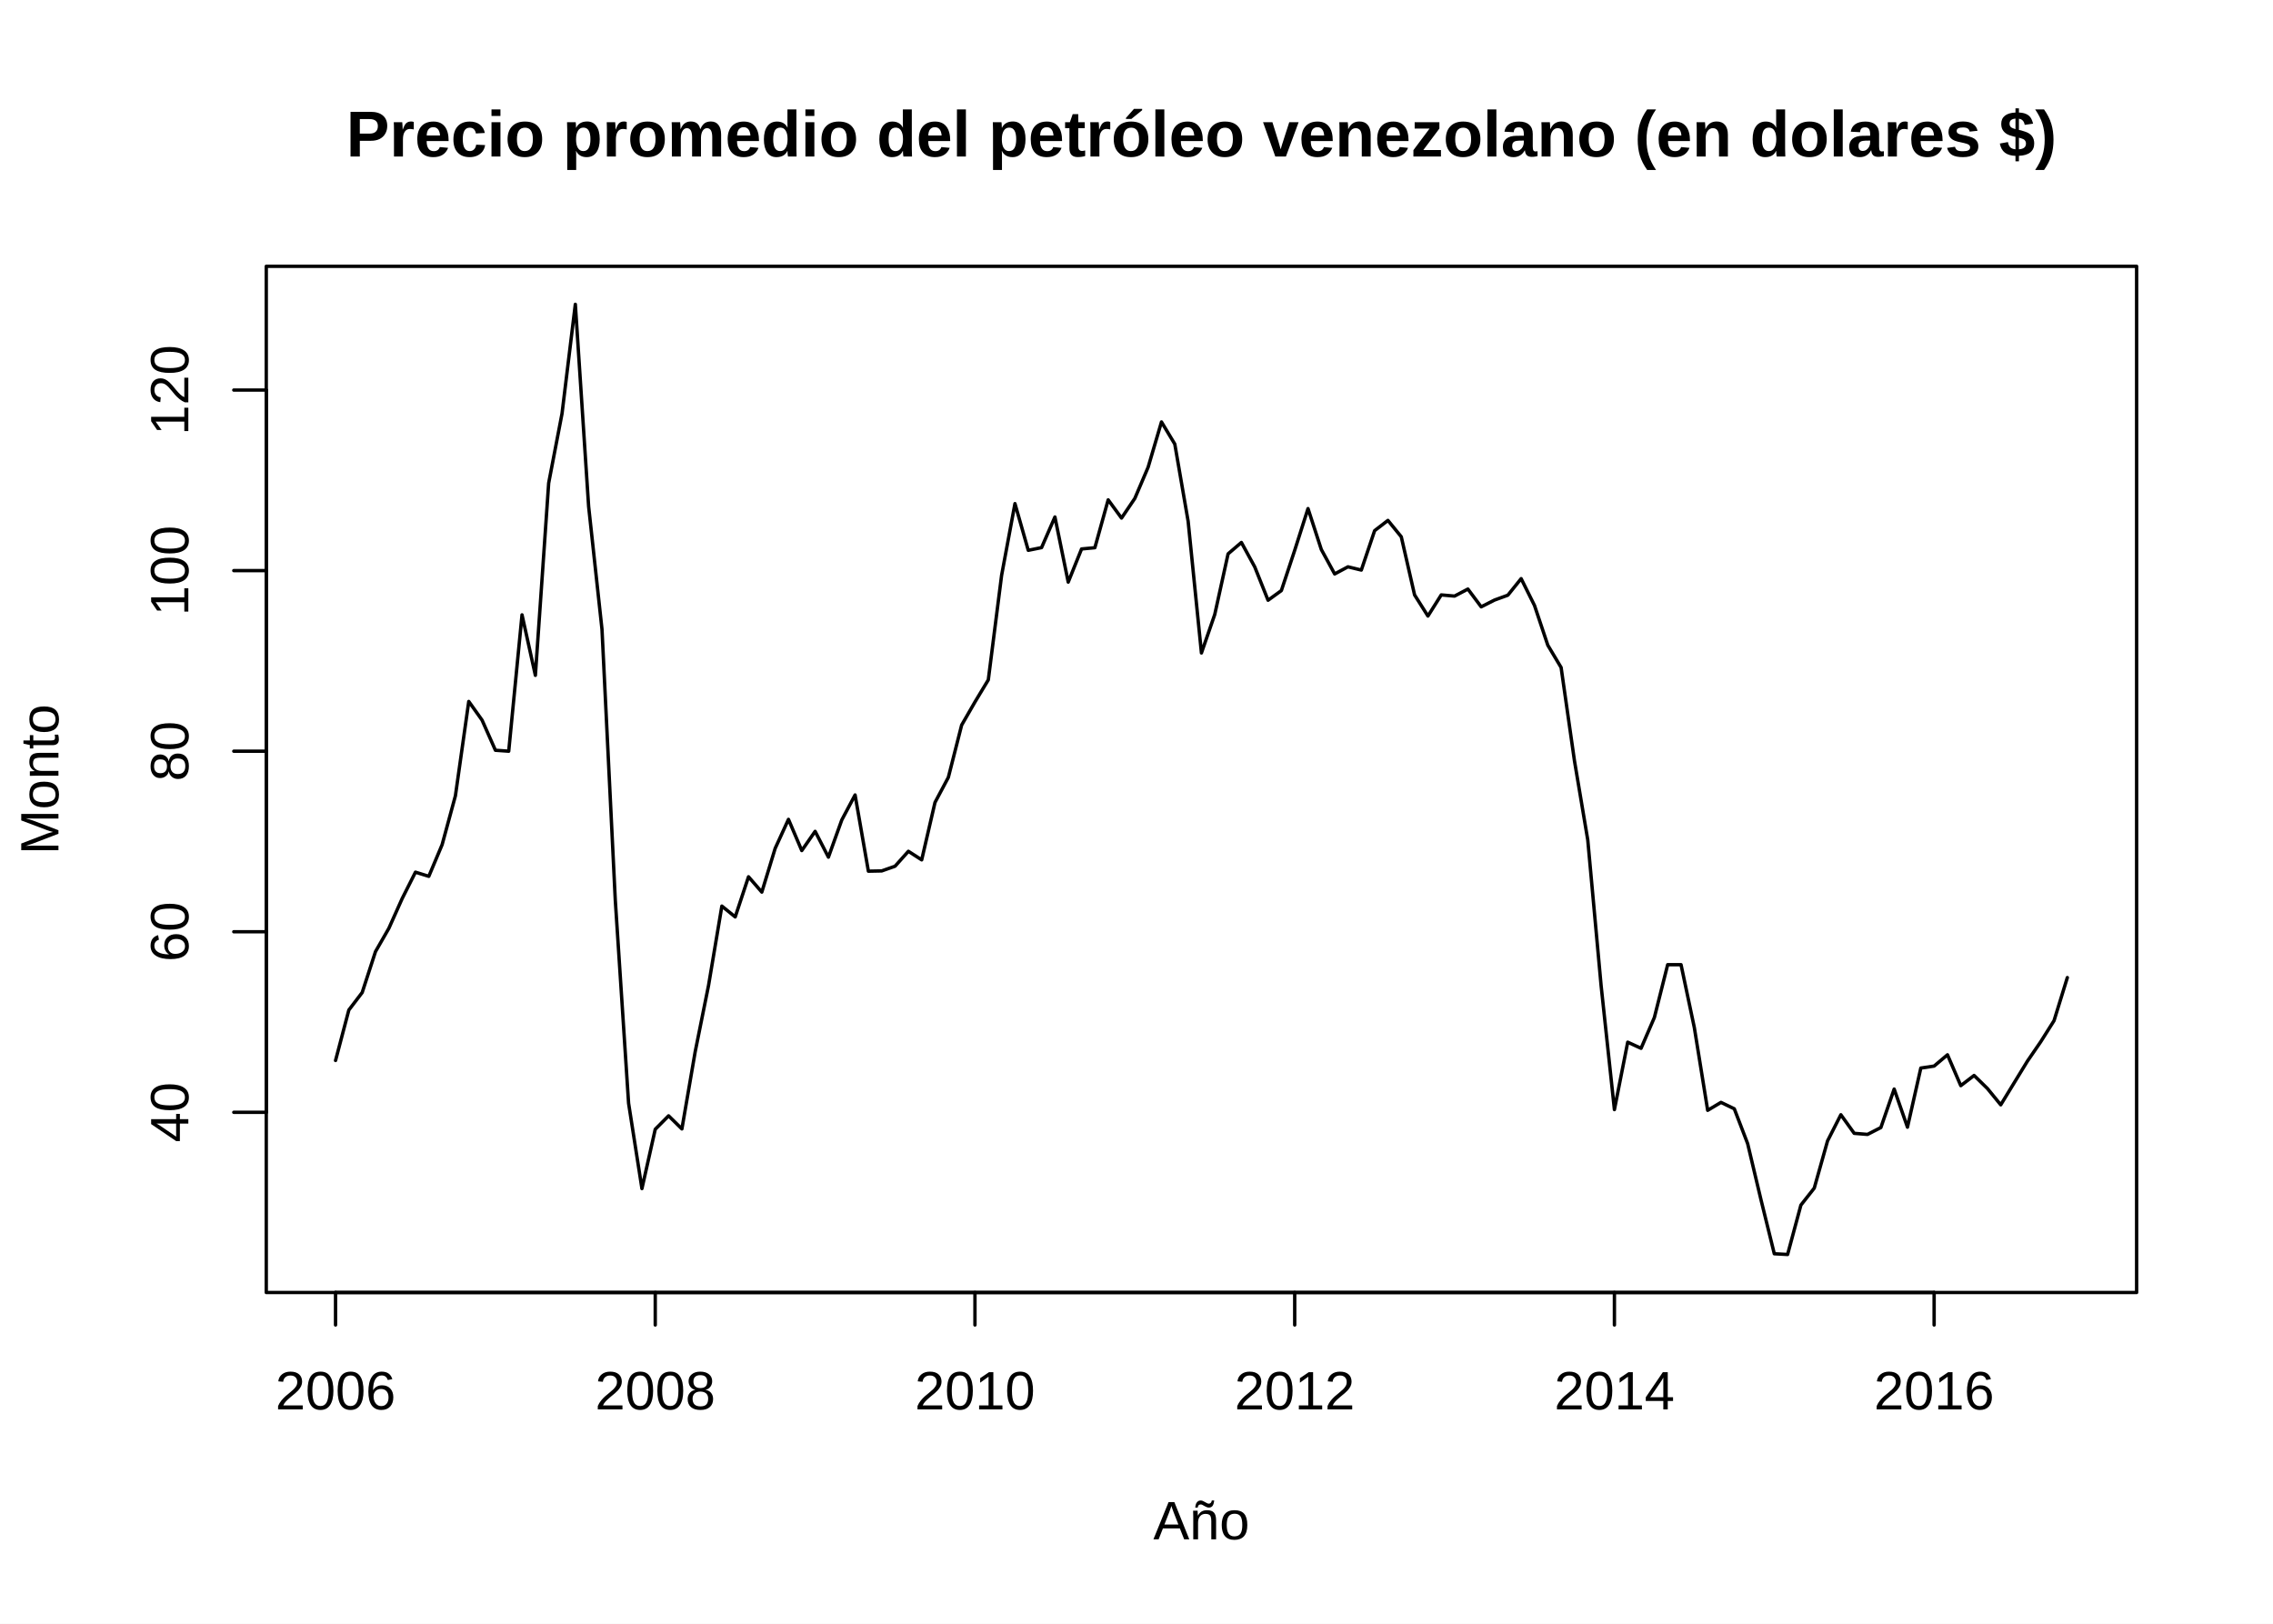
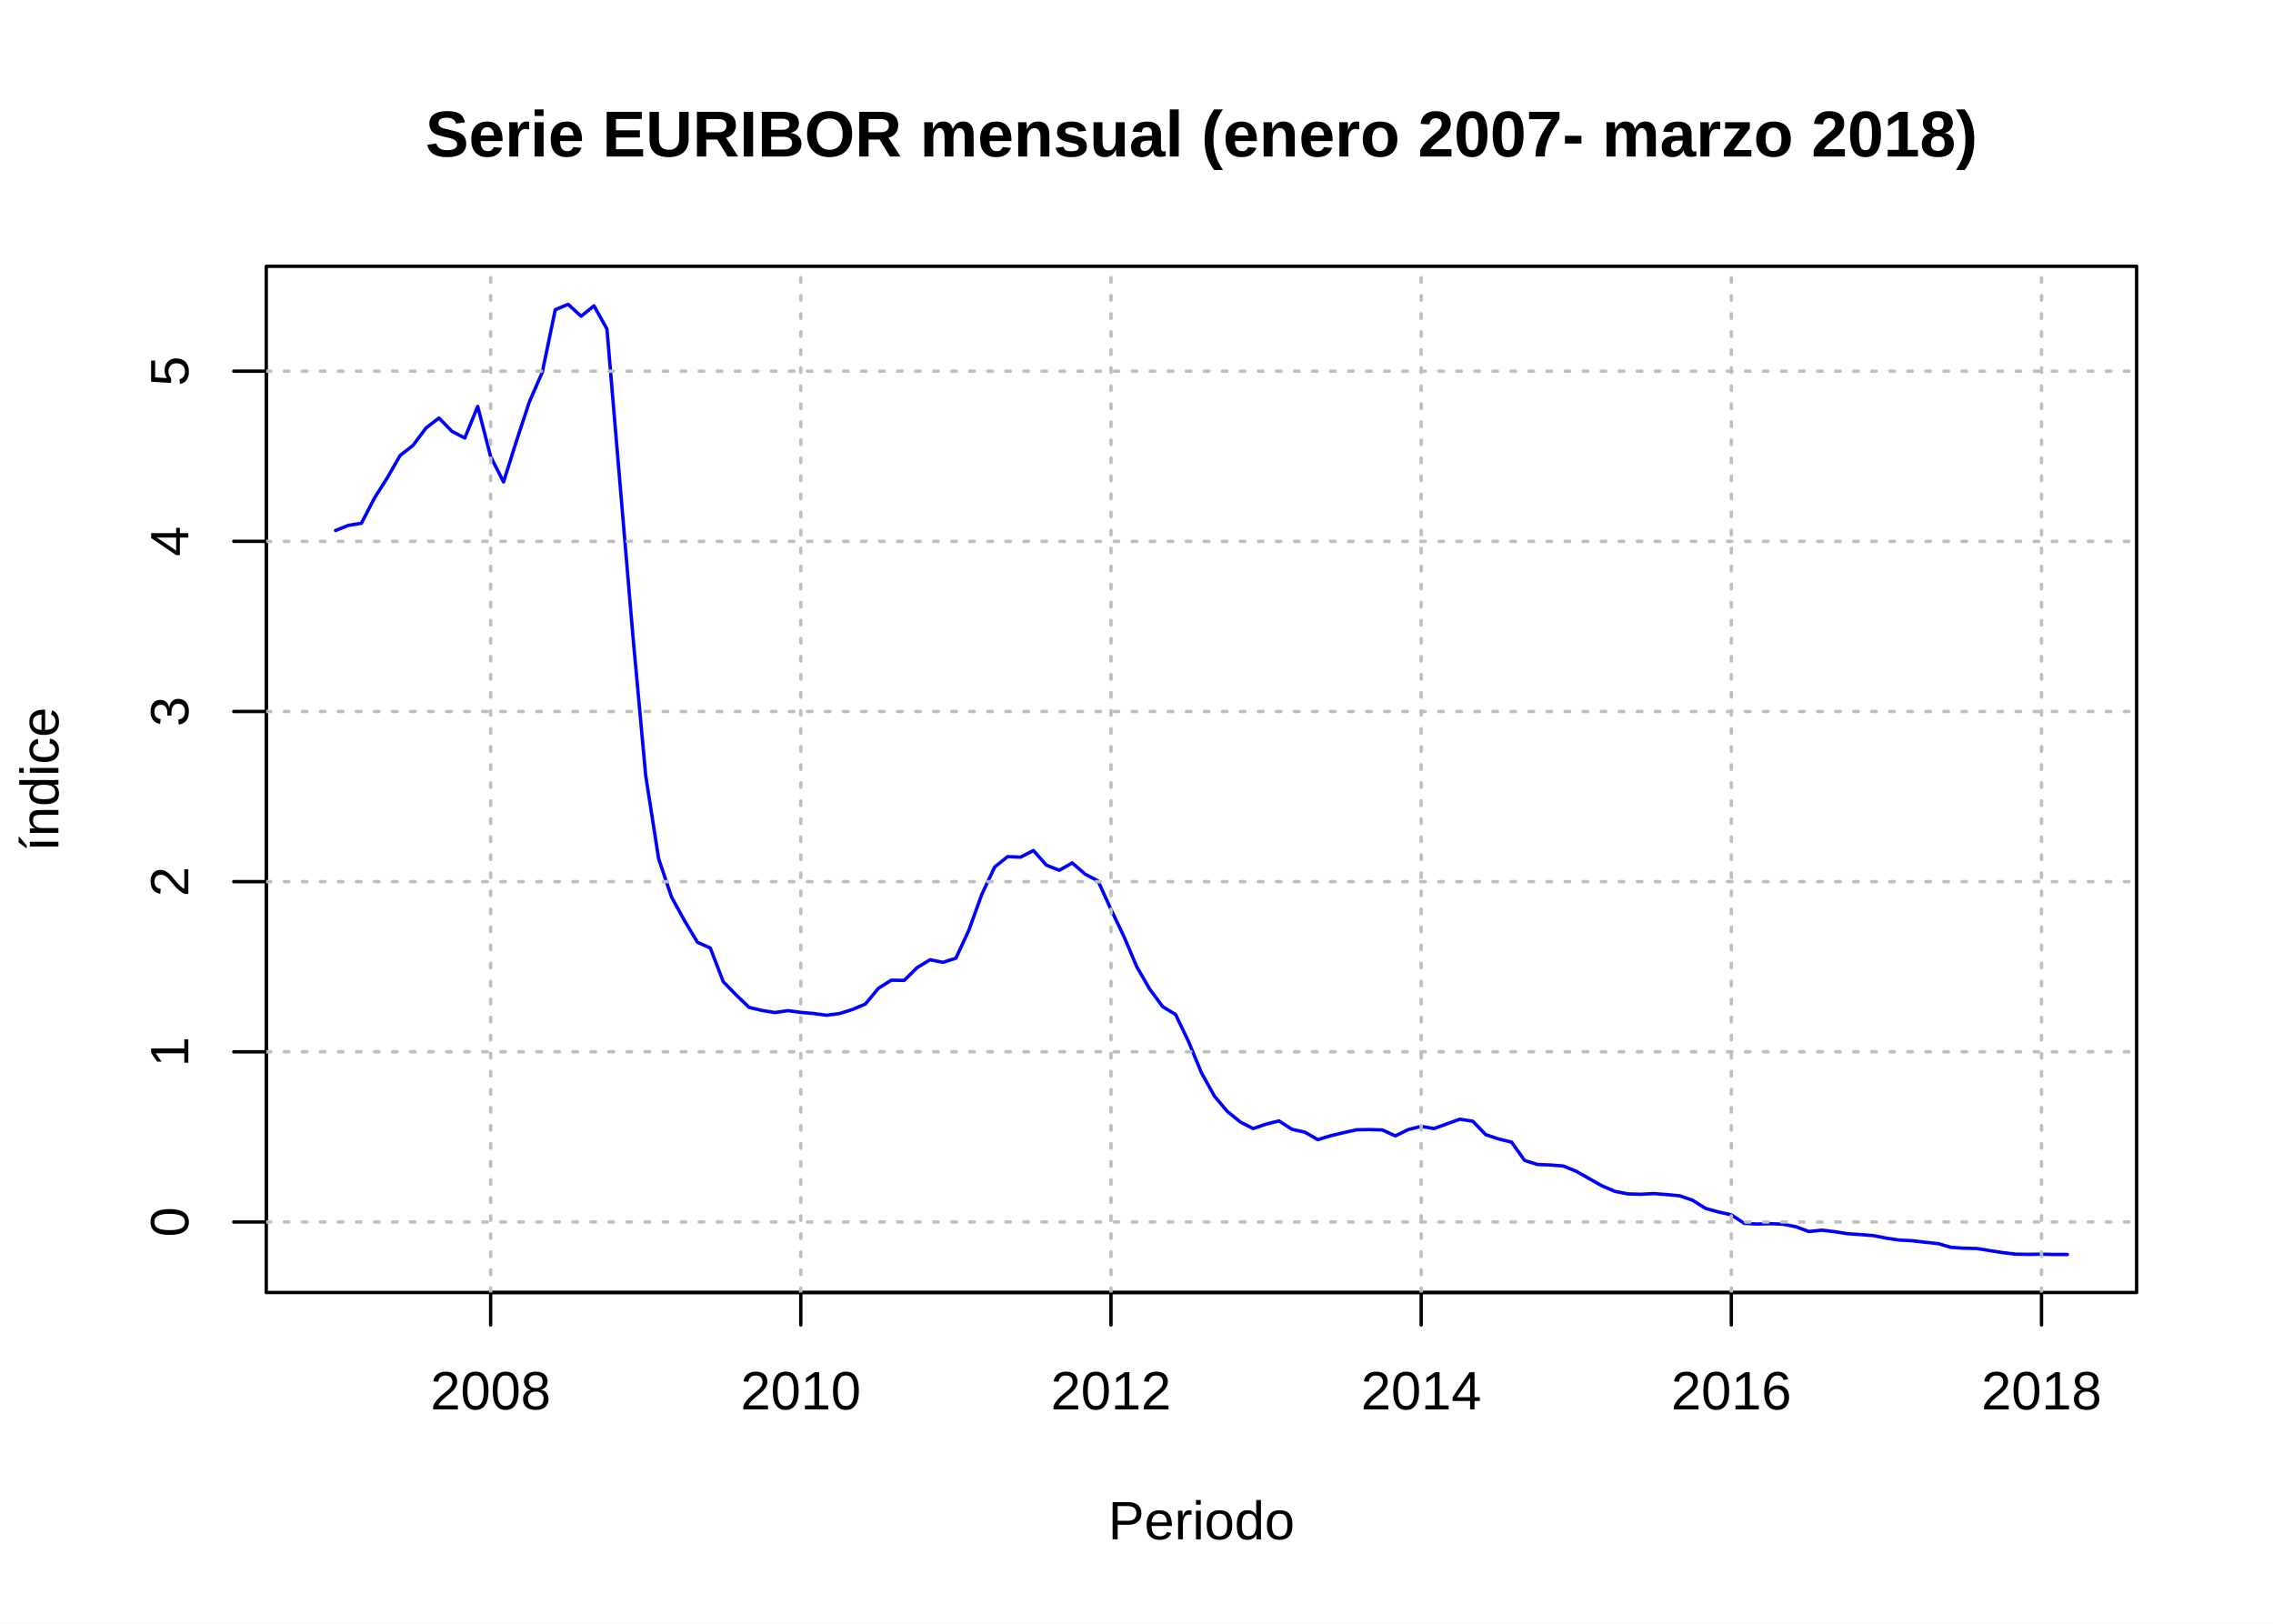
<svg xmlns="http://www.w3.org/2000/svg" class="svglite" width="504.00pt" height="360.00pt" viewBox="0 0 504.00 360.00">
  <defs>
    <style type="text/css">
    .svglite line, .svglite polyline, .svglite polygon, .svglite path, .svglite rect, .svglite circle {
      fill: none;
      stroke: #000000;
      stroke-linecap: round;
      stroke-linejoin: round;
      stroke-miterlimit: 10.00;
    }
    .svglite text {
      white-space: pre;
    }
  </style>
  </defs>
  <rect width="100%" height="100%" style="stroke: none; fill: #FFFFFF;" />
  <defs>
    <clipPath id="cpMC4wMHw1MDQuMDB8MC4wMHwzNjAuMDA=">
      <rect x="0.00" y="0.00" width="504.00" height="360.00" />
    </clipPath>
  </defs>
  <g clip-path="url(#cpMC4wMHw1MDQuMDB8MC4wMHwzNjAuMDA=)">
</g>
  <defs>
    <clipPath id="cpNTkuMDR8NDczLjc2fDU5LjA0fDI4Ni41Ng==">
      <rect x="59.04" y="59.04" width="414.72" height="227.52" />
    </clipPath>
  </defs>
  <g clip-path="url(#cpNTkuMDR8NDczLjc2fDU5LjA0fDI4Ni41Ng==)">
-     <polyline points="74.40,235.12 77.35,223.93 80.31,220.05 83.26,210.98 86.22,205.82 89.17,199.23 92.12,193.37 95.08,194.29 98.03,187.28 100.98,176.43 103.94,155.52 106.89,159.66 109.85,166.34 112.80,166.55 115.75,136.32 118.71,149.73 121.66,107.10 124.62,91.69 127.57,67.47 130.52,112.30 133.48,139.52 136.43,199.57 139.38,244.61 142.34,263.52 145.29,250.37 148.25,247.39 151.20,250.29 154.15,233.16 157.11,218.47 160.06,200.89 163.02,203.29 165.97,194.39 168.92,197.79 171.88,188.10 174.83,181.66 177.78,188.58 180.74,184.32 183.69,190.04 186.65,181.80 189.60,176.25 192.55,193.15 195.51,193.09 198.46,192.05 201.42,188.74 204.37,190.64 207.32,177.91 210.28,172.35 213.23,160.76 216.18,155.64 219.14,150.73 222.09,127.55 225.05,111.66 228.00,122.01 230.95,121.41 233.91,114.62 236.86,129.06 239.82,121.71 242.77,121.43 245.72,110.82 248.68,114.86 251.63,110.50 254.58,103.58 257.54,93.55 260.49,98.45 263.45,115.58 266.40,144.77 269.35,136.24 272.31,122.79 275.26,120.27 278.22,125.69 281.17,133.08 284.12,130.94 287.08,122.01 290.03,112.76 292.98,121.83 295.94,127.25 298.89,125.67 301.85,126.39 304.80,117.65 307.75,115.38 310.71,119.01 313.66,131.90 316.62,136.58 319.57,131.90 322.52,132.16 325.48,130.60 328.43,134.54 331.38,133.04 334.34,131.96 337.29,128.29 340.25,134.24 343.20,143.05 346.15,147.99 349.11,168.67 352.06,186.22 355.02,218.53 357.97,246.01 360.92,231.06 363.88,232.42 366.83,225.59 369.78,213.88 372.74,213.88 375.69,227.83 378.65,246.17 381.60,244.41 384.55,245.83 387.51,253.55 390.46,265.96 393.42,277.97 396.37,278.13 399.32,267.18 402.28,263.42 405.23,252.95 408.18,247.15 411.14,251.27 414.09,251.51 417.05,249.99 420.00,241.46 422.95,249.91 425.91,236.80 428.86,236.36 431.82,233.86 434.77,240.70 437.72,238.44 440.68,241.34 443.63,244.95 446.58,240.12 449.54,235.28 452.49,230.98 455.45,226.29 458.40,216.74 " style="stroke-width: 0.75;" />
+     <polyline points="74.40,117.61 77.27,116.47 80.13,116.02 83.00,110.48 85.86,105.95 88.73,100.97 91.59,98.74 94.46,94.89 97.33,92.67 100.19,95.61 103.06,97.12 105.92,90.10 108.79,101.23 111.65,106.85 114.52,97.76 117.39,89.08 120.25,82.52 123.12,68.67 125.98,67.47 128.85,70.11 131.71,67.81 134.58,72.94 137.44,106.82 140.31,140.69 143.18,172.01 146.04,190.38 148.91,198.91 151.77,204.11 154.64,208.90 157.50,210.19 160.37,217.66 163.24,220.60 166.10,223.35 168.97,224.03 171.83,224.49 174.70,224.07 177.56,224.45 180.43,224.71 183.30,225.09 186.16,224.71 189.03,223.81 191.89,222.60 194.76,219.13 197.62,217.32 200.49,217.36 203.36,214.53 206.22,212.79 209.09,213.36 211.95,212.45 214.82,206.26 217.68,198.34 220.55,192.23 223.41,189.93 226.28,190.04 229.15,188.57 232.01,191.81 234.88,192.95 237.74,191.32 240.61,193.81 243.47,195.32 246.34,201.62 249.21,207.62 252.07,214.37 254.94,219.32 257.80,223.17 260.67,224.94 263.53,230.90 266.40,237.84 269.27,243.01 272.13,246.41 275.00,248.74 277.86,250.22 280.73,249.23 283.59,248.52 286.46,250.37 289.33,251.01 292.19,252.67 295.06,251.80 297.92,251.12 300.79,250.48 303.65,250.44 306.52,250.52 309.39,251.84 312.25,250.44 315.12,249.73 317.98,250.22 320.85,249.16 323.71,248.14 326.58,248.59 329.44,251.57 332.31,252.52 335.18,253.23 338.04,257.27 340.91,258.18 343.77,258.29 346.64,258.52 349.50,259.68 352.37,261.31 355.24,262.93 358.10,264.14 360.97,264.70 363.83,264.78 366.70,264.63 369.56,264.85 372.43,265.12 375.30,266.10 378.16,267.91 381.03,268.70 383.89,269.34 386.76,271.23 389.62,271.38 392.49,271.30 395.36,271.42 398.22,271.98 401.09,273.04 403.95,272.74 406.82,273.08 409.68,273.53 412.55,273.72 415.41,273.95 418.28,274.51 421.15,274.93 424.01,275.08 426.88,275.42 429.74,275.72 432.61,276.55 435.47,276.74 438.34,276.81 441.21,277.27 444.07,277.72 446.94,278.06 449.80,278.10 452.67,278.06 455.53,278.13 458.40,278.13 " style="stroke-width: 0.75; stroke: #0000FF;" />
  </g>
  <g clip-path="url(#cpMC4wMHw1MDQuMDB8MC4wMHwzNjAuMDA=)">
-     <text x="266.40" y="34.70" text-anchor="middle" style="font-size: 14.40px; font-weight: bold; font-family: &quot;Arial&quot;;" textLength="379.08px" lengthAdjust="spacingAndGlyphs">Precio promedio del petróleo venezolano (en dolares $)</text>
-     <text x="266.40" y="341.28" text-anchor="middle" style="font-size: 12.00px; font-family: &quot;Arial&quot;;" textLength="21.36px" lengthAdjust="spacingAndGlyphs">Año</text>
-     <text transform="translate(12.96,172.80) rotate(-90)" text-anchor="middle" style="font-size: 12.00px; font-family: &quot;Arial&quot;;" textLength="33.35px" lengthAdjust="spacingAndGlyphs">Monto</text>
-     <line x1="74.40" y1="286.56" x2="428.86" y2="286.56" style="stroke-width: 0.75;" />
-     <line x1="74.40" y1="286.56" x2="74.40" y2="293.76" style="stroke-width: 0.75;" />
-     <line x1="145.29" y1="286.56" x2="145.29" y2="293.76" style="stroke-width: 0.75;" />
-     <line x1="216.18" y1="286.56" x2="216.18" y2="293.76" style="stroke-width: 0.75;" />
-     <line x1="287.08" y1="286.56" x2="287.08" y2="293.76" style="stroke-width: 0.75;" />
-     <line x1="357.97" y1="286.56" x2="357.97" y2="293.76" style="stroke-width: 0.75;" />
-     <line x1="428.86" y1="286.56" x2="428.86" y2="293.76" style="stroke-width: 0.75;" />
-     <text x="74.40" y="312.48" text-anchor="middle" style="font-size: 12.00px; font-family: &quot;Arial&quot;;" textLength="26.70px" lengthAdjust="spacingAndGlyphs">2006</text>
-     <text x="145.29" y="312.48" text-anchor="middle" style="font-size: 12.00px; font-family: &quot;Arial&quot;;" textLength="26.70px" lengthAdjust="spacingAndGlyphs">2008</text>
-     <text x="216.18" y="312.48" text-anchor="middle" style="font-size: 12.00px; font-family: &quot;Arial&quot;;" textLength="26.70px" lengthAdjust="spacingAndGlyphs">2010</text>
-     <text x="287.08" y="312.48" text-anchor="middle" style="font-size: 12.00px; font-family: &quot;Arial&quot;;" textLength="26.70px" lengthAdjust="spacingAndGlyphs">2012</text>
-     <text x="357.97" y="312.48" text-anchor="middle" style="font-size: 12.00px; font-family: &quot;Arial&quot;;" textLength="26.70px" lengthAdjust="spacingAndGlyphs">2014</text>
-     <text x="428.86" y="312.48" text-anchor="middle" style="font-size: 12.00px; font-family: &quot;Arial&quot;;" textLength="26.70px" lengthAdjust="spacingAndGlyphs">2016</text>
-     <line x1="59.04" y1="246.61" x2="59.04" y2="86.48" style="stroke-width: 0.75;" />
-     <line x1="59.04" y1="246.61" x2="51.84" y2="246.61" style="stroke-width: 0.75;" />
-     <line x1="59.04" y1="206.58" x2="51.84" y2="206.58" style="stroke-width: 0.75;" />
-     <line x1="59.04" y1="166.55" x2="51.84" y2="166.55" style="stroke-width: 0.75;" />
-     <line x1="59.04" y1="126.51" x2="51.84" y2="126.51" style="stroke-width: 0.75;" />
-     <line x1="59.04" y1="86.48" x2="51.84" y2="86.48" style="stroke-width: 0.75;" />
-     <text transform="translate(41.76,246.61) rotate(-90)" text-anchor="middle" style="font-size: 12.00px; font-family: &quot;Arial&quot;;" textLength="13.35px" lengthAdjust="spacingAndGlyphs">40</text>
-     <text transform="translate(41.76,206.58) rotate(-90)" text-anchor="middle" style="font-size: 12.00px; font-family: &quot;Arial&quot;;" textLength="13.35px" lengthAdjust="spacingAndGlyphs">60</text>
-     <text transform="translate(41.76,166.55) rotate(-90)" text-anchor="middle" style="font-size: 12.00px; font-family: &quot;Arial&quot;;" textLength="13.35px" lengthAdjust="spacingAndGlyphs">80</text>
-     <text transform="translate(41.76,126.51) rotate(-90)" text-anchor="middle" style="font-size: 12.00px; font-family: &quot;Arial&quot;;" textLength="20.02px" lengthAdjust="spacingAndGlyphs">100</text>
-     <text transform="translate(41.76,86.48) rotate(-90)" text-anchor="middle" style="font-size: 12.00px; font-family: &quot;Arial&quot;;" textLength="20.02px" lengthAdjust="spacingAndGlyphs">120</text>
+     <text x="266.40" y="34.70" text-anchor="middle" style="font-size: 14.40px; font-weight: bold; font-family: &quot;Arial&quot;;" textLength="343.94px" lengthAdjust="spacingAndGlyphs">Serie EURIBOR mensual (enero 2007- marzo 2018)</text>
+     <text x="266.40" y="341.28" text-anchor="middle" style="font-size: 12.00px; font-family: &quot;Arial&quot;;" textLength="41.36px" lengthAdjust="spacingAndGlyphs">Periodo</text>
+     <text transform="translate(12.96,172.80) rotate(-90)" text-anchor="middle" style="font-size: 12.00px; font-family: &quot;Arial&quot;;" textLength="32.02px" lengthAdjust="spacingAndGlyphs">índice</text>
+     <line x1="108.79" y1="286.56" x2="452.67" y2="286.56" style="stroke-width: 0.75;" />
+     <line x1="108.79" y1="286.56" x2="108.79" y2="293.76" style="stroke-width: 0.75;" />
+     <line x1="177.56" y1="286.56" x2="177.56" y2="293.76" style="stroke-width: 0.75;" />
+     <line x1="246.34" y1="286.56" x2="246.34" y2="293.76" style="stroke-width: 0.75;" />
+     <line x1="315.12" y1="286.56" x2="315.12" y2="293.76" style="stroke-width: 0.75;" />
+     <line x1="383.89" y1="286.56" x2="383.89" y2="293.76" style="stroke-width: 0.75;" />
+     <line x1="452.67" y1="286.56" x2="452.67" y2="293.76" style="stroke-width: 0.75;" />
+     <text x="108.79" y="312.48" text-anchor="middle" style="font-size: 12.00px; font-family: &quot;Arial&quot;;" textLength="26.70px" lengthAdjust="spacingAndGlyphs">2008</text>
+     <text x="177.56" y="312.48" text-anchor="middle" style="font-size: 12.00px; font-family: &quot;Arial&quot;;" textLength="26.70px" lengthAdjust="spacingAndGlyphs">2010</text>
+     <text x="246.34" y="312.48" text-anchor="middle" style="font-size: 12.00px; font-family: &quot;Arial&quot;;" textLength="26.70px" lengthAdjust="spacingAndGlyphs">2012</text>
+     <text x="315.12" y="312.48" text-anchor="middle" style="font-size: 12.00px; font-family: &quot;Arial&quot;;" textLength="26.70px" lengthAdjust="spacingAndGlyphs">2014</text>
+     <text x="383.89" y="312.48" text-anchor="middle" style="font-size: 12.00px; font-family: &quot;Arial&quot;;" textLength="26.70px" lengthAdjust="spacingAndGlyphs">2016</text>
+     <text x="452.67" y="312.48" text-anchor="middle" style="font-size: 12.00px; font-family: &quot;Arial&quot;;" textLength="26.70px" lengthAdjust="spacingAndGlyphs">2018</text>
+     <line x1="59.04" y1="270.93" x2="59.04" y2="82.29" style="stroke-width: 0.75;" />
+     <line x1="59.04" y1="270.93" x2="51.84" y2="270.93" style="stroke-width: 0.75;" />
+     <line x1="59.04" y1="233.20" x2="51.84" y2="233.20" style="stroke-width: 0.75;" />
+     <line x1="59.04" y1="195.47" x2="51.84" y2="195.47" style="stroke-width: 0.75;" />
+     <line x1="59.04" y1="157.75" x2="51.84" y2="157.75" style="stroke-width: 0.75;" />
+     <line x1="59.04" y1="120.02" x2="51.84" y2="120.02" style="stroke-width: 0.75;" />
+     <line x1="59.04" y1="82.29" x2="51.84" y2="82.29" style="stroke-width: 0.75;" />
+     <text transform="translate(41.76,270.93) rotate(-90)" text-anchor="middle" style="font-size: 12.00px; font-family: &quot;Arial&quot;;" textLength="6.67px" lengthAdjust="spacingAndGlyphs">0</text>
+     <text transform="translate(41.76,233.20) rotate(-90)" text-anchor="middle" style="font-size: 12.00px; font-family: &quot;Arial&quot;;" textLength="6.67px" lengthAdjust="spacingAndGlyphs">1</text>
+     <text transform="translate(41.76,195.47) rotate(-90)" text-anchor="middle" style="font-size: 12.00px; font-family: &quot;Arial&quot;;" textLength="6.67px" lengthAdjust="spacingAndGlyphs">2</text>
+     <text transform="translate(41.76,157.75) rotate(-90)" text-anchor="middle" style="font-size: 12.00px; font-family: &quot;Arial&quot;;" textLength="6.67px" lengthAdjust="spacingAndGlyphs">3</text>
+     <text transform="translate(41.76,120.02) rotate(-90)" text-anchor="middle" style="font-size: 12.00px; font-family: &quot;Arial&quot;;" textLength="6.67px" lengthAdjust="spacingAndGlyphs">4</text>
+     <text transform="translate(41.76,82.29) rotate(-90)" text-anchor="middle" style="font-size: 12.00px; font-family: &quot;Arial&quot;;" textLength="6.67px" lengthAdjust="spacingAndGlyphs">5</text>
    <polygon points="59.04,286.56 473.76,286.56 473.76,59.04 59.04,59.04 " style="stroke-width: 0.75;" />
  </g>
+   <g clip-path="url(#cpNTkuMDR8NDczLjc2fDU5LjA0fDI4Ni41Ng==)">
+     <line x1="108.79" y1="286.56" x2="108.79" y2="59.04" style="stroke-width: 0.75; stroke: #BEBEBE; stroke-dasharray: 1.00,3.00;" />
+     <line x1="177.56" y1="286.56" x2="177.56" y2="59.04" style="stroke-width: 0.75; stroke: #BEBEBE; stroke-dasharray: 1.00,3.00;" />
+     <line x1="246.34" y1="286.56" x2="246.34" y2="59.04" style="stroke-width: 0.75; stroke: #BEBEBE; stroke-dasharray: 1.00,3.00;" />
+     <line x1="315.12" y1="286.56" x2="315.12" y2="59.04" style="stroke-width: 0.75; stroke: #BEBEBE; stroke-dasharray: 1.00,3.00;" />
+     <line x1="383.89" y1="286.56" x2="383.89" y2="59.04" style="stroke-width: 0.75; stroke: #BEBEBE; stroke-dasharray: 1.00,3.00;" />
+     <line x1="452.67" y1="286.56" x2="452.67" y2="59.04" style="stroke-width: 0.75; stroke: #BEBEBE; stroke-dasharray: 1.00,3.00;" />
+     <line x1="59.04" y1="270.93" x2="473.76" y2="270.93" style="stroke-width: 0.75; stroke: #BEBEBE; stroke-dasharray: 1.00,3.00;" />
+     <line x1="59.04" y1="233.20" x2="473.76" y2="233.20" style="stroke-width: 0.75; stroke: #BEBEBE; stroke-dasharray: 1.00,3.00;" />
+     <line x1="59.04" y1="195.47" x2="473.76" y2="195.47" style="stroke-width: 0.75; stroke: #BEBEBE; stroke-dasharray: 1.00,3.00;" />
+     <line x1="59.04" y1="157.75" x2="473.76" y2="157.75" style="stroke-width: 0.75; stroke: #BEBEBE; stroke-dasharray: 1.00,3.00;" />
+     <line x1="59.04" y1="120.02" x2="473.76" y2="120.02" style="stroke-width: 0.75; stroke: #BEBEBE; stroke-dasharray: 1.00,3.00;" />
+     <line x1="59.04" y1="82.29" x2="473.76" y2="82.29" style="stroke-width: 0.75; stroke: #BEBEBE; stroke-dasharray: 1.00,3.00;" />
+   </g>
</svg>
